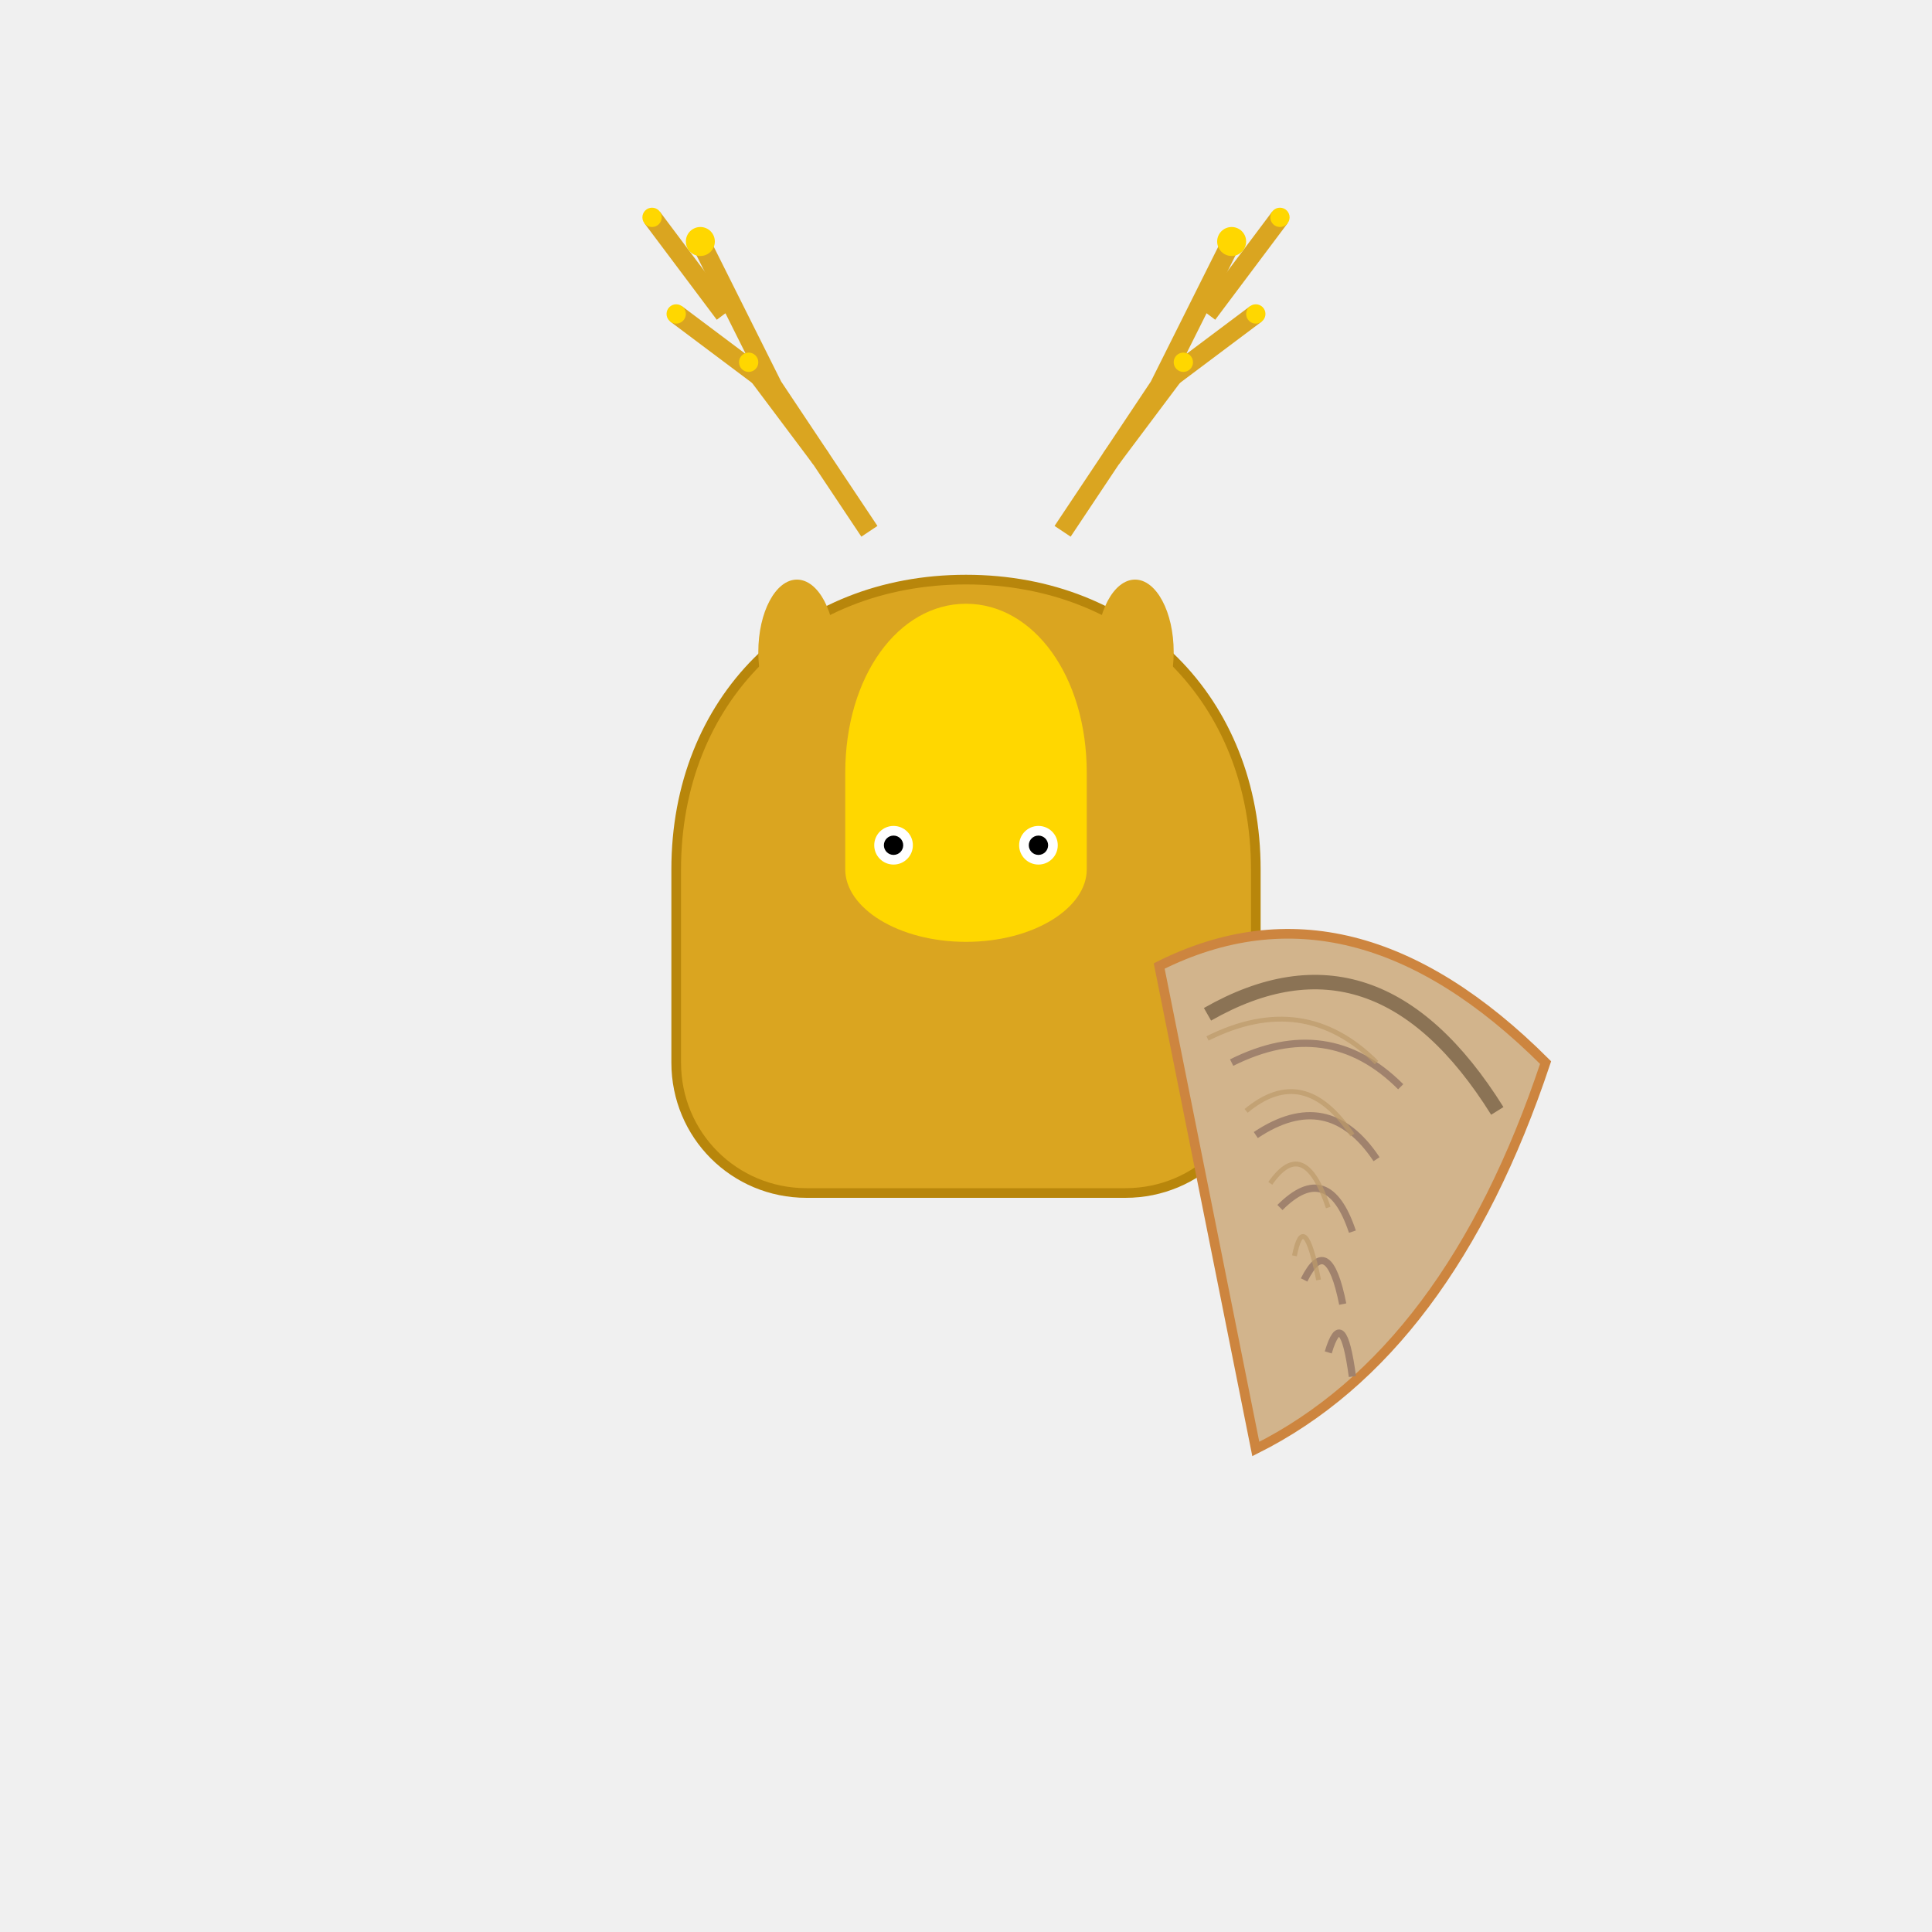
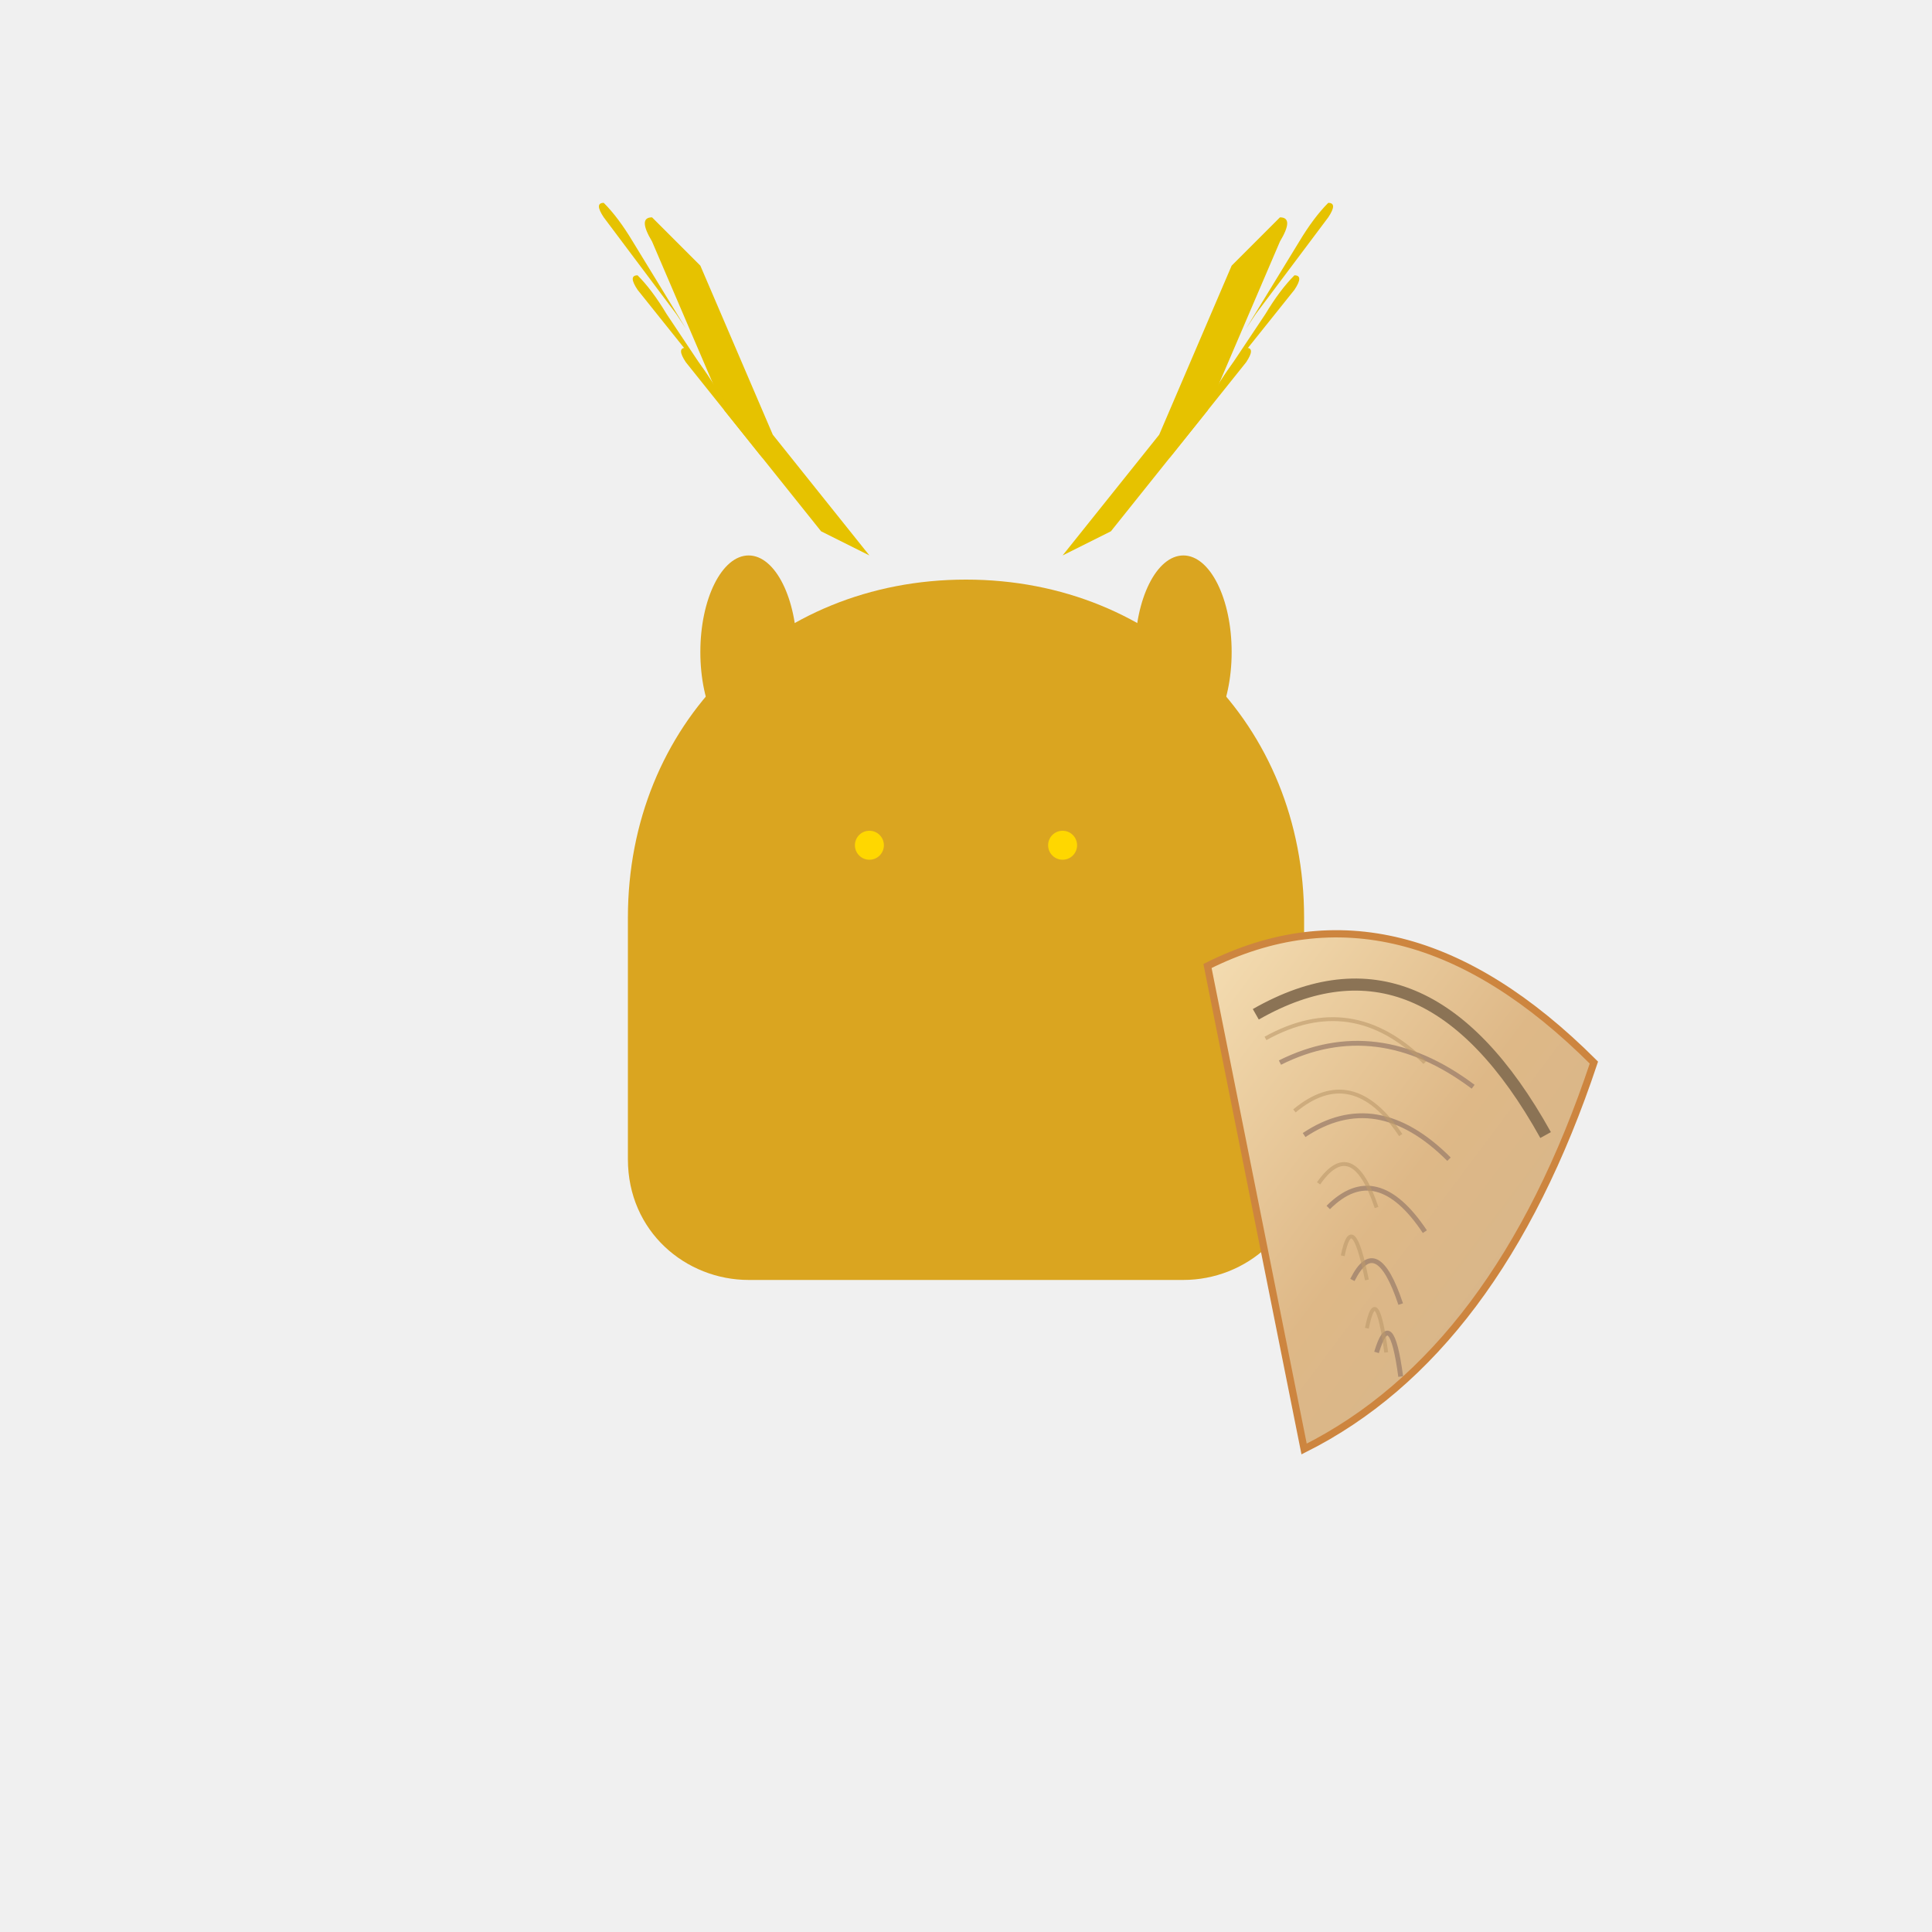
<svg xmlns="http://www.w3.org/2000/svg" viewBox="0 0 400 400">
-   <g>
-     <path d="M200 120c-35 0-60 25-60 60v40c0 15 12 27 27 27h66c15 0 27-12 27-27v-40c0-35-25-60-60-60z" fill="#DAA520" stroke="#B8860B" stroke-width="2" />
-     <path d="M175 160c0-20 11-35 25-35s25 15 25 35v20c0 8-11 15-25 15s-25-7-25-15v-20z" fill="#FFD700" />
-     <ellipse cx="200" cy="210" rx="12" ry="8" fill="#DAA520" />
-     <circle cx="185" cy="175" r="4" fill="white" />
-     <circle cx="215" cy="175" r="4" fill="white" />
-     <circle cx="185" cy="175" r="2" fill="black" />
-     <circle cx="215" cy="175" r="2" fill="black" />
-     <ellipse cx="165" cy="135" rx="8" ry="15" fill="#DAA520" />
-     <ellipse cx="235" cy="135" rx="8" ry="15" fill="#DAA520" />
-     <g stroke="#DAA520" stroke-width="4" fill="none">
-       <path d="M180 110 L160 80 L145 50" />
-       <path d="M170 95 L155 75" />
-       <path d="M160 80 L140 65" />
-       <path d="M150 65 L135 45" />
-       <path d="M220 110 L240 80 L255 50" />
-       <path d="M230 95 L245 75" />
-       <path d="M240 80 L260 65" />
-       <path d="M250 65 L265 45" />
-     </g>
-     <g fill="#FFD700">
-       <circle cx="145" cy="50" r="3" />
-       <circle cx="155" cy="75" r="2" />
-       <circle cx="140" cy="65" r="2" />
-       <circle cx="135" cy="45" r="2" />
-       <circle cx="255" cy="50" r="3" />
-       <circle cx="245" cy="75" r="2" />
-       <circle cx="260" cy="65" r="2" />
-       <circle cx="265" cy="45" r="2" />
+   <g fill="#DAA520">
+     <path d="M200 120c-40 0-70 30-70 70v50c0 15 12 25 25 25h90c13 0 25-10 25-25v-50c0-40-30-70-70-70z" />
+     <path d="M185 210c0-8 7-15 15-15s15 7 15 15v12c0 4-7 8-15 8s-15-4-15-8v-12z" />
+     <circle cx="180" cy="175" r="3" fill="#FFD700" />
+     <circle cx="220" cy="175" r="3" fill="#FFD700" />
+     <ellipse cx="155" cy="135" rx="10" ry="20" fill="#DAA520" />
+     <ellipse cx="245" cy="135" rx="10" ry="20" fill="#DAA520" />
+     <g fill="#E6C200">
+       <path d="M170 110 L150 85 L135 50 Q132 45 135 45 Q140 50 145 55 L160 90 L180 115z" />
+       <path d="M158 95 L142 75 Q140 72 142 72 Q145 75 148 80 L160 98z" />
+       <path d="M148 80 L132 60 Q130 57 132 57 Q135 60 138 65 L150 83z" />
+       <path d="M140 65 L125 45 Q123 42 125 42 Q128 45 131 50 L142 68z" />
+       <path d="M230 110 L250 85 L265 50 Q268 45 265 45 Q260 50 255 55 L240 90 L220 115z" />
+       <path d="M242 95 L258 75 Q260 72 258 72 Q255 75 252 80 L240 98z" />
+       <path d="M252 80 L268 60 Q270 57 268 57 Q265 60 262 65 L250 83z" />
+       <path d="M260 65 L275 45 Q277 42 275 42 Q272 45 269 50 L258 68z" />
    </g>
  </g>
+   <defs>
+     <linearGradient id="featherGradient" x1="0%" y1="0%" x2="100%" y2="100%">
+       <stop offset="0%" style="stop-color:#F5DEB3;stop-opacity:1" />
+       <stop offset="50%" style="stop-color:#DEB887;stop-opacity:1" />
+       <stop offset="100%" style="stop-color:#D2B48C;stop-opacity:1" />
+     </linearGradient>
+   </defs>
  <g>
-     <path d="M240 200 Q280 180 320 220 Q300 280 260 300 Q250 250 240 200z" fill="#D2B48C" stroke="#CD853F" stroke-width="2" />
-     <path d="M250 210 Q285 190 310 230" stroke="#8B7355" stroke-width="3" fill="none" />
-     <g stroke="#A0826D" stroke-width="1.5" fill="none">
-       <path d="M255 220 Q275 210 290 225" />
-       <path d="M260 235 Q275 225 285 240" />
-       <path d="M265 250 Q275 240 280 255" />
-       <path d="M270 265 Q275 255 278 270" />
-       <path d="M275 280 Q278 270 280 285" />
+     <path d="M250 200 Q290 180 330 220 Q310 280 270 300 Q260 250 250 200z" fill="url(#featherGradient)" stroke="#CD853F" stroke-width="1.5" />
+     <path d="M260 210 Q295 190 320 235" stroke="#8B7355" stroke-width="2.5" fill="none" />
+     <g stroke="#A0826D" stroke-width="1" fill="none" opacity="0.8">
+       <path d="M265 220 Q285 210 305 225" />
+       <path d="M270 235 Q285 225 300 240" />
+       <path d="M275 250 Q285 240 295 255" />
+       <path d="M280 265 Q285 255 290 270" />
+       <path d="M285 280 Q288 270 290 285" />
    </g>
-     <g stroke="#BC9A6A" stroke-width="1" fill="none" opacity="0.7">
-       <path d="M250 215 Q270 205 285 220" />
-       <path d="M258 230 Q270 220 280 235" />
-       <path d="M263 245 Q270 235 275 250" />
-       <path d="M268 260 Q270 250 273 265" />
+     <g stroke="#BC9A6A" stroke-width="0.8" fill="none" opacity="0.6">
+       <path d="M262 215 Q280 205 295 220" />
+       <path d="M268 230 Q280 220 290 235" />
+       <path d="M273 245 Q280 235 285 250" />
+       <path d="M278 260 Q280 250 283 265" />
+       <path d="M283 275 Q285 265 287 280" />
    </g>
  </g>
</svg>
